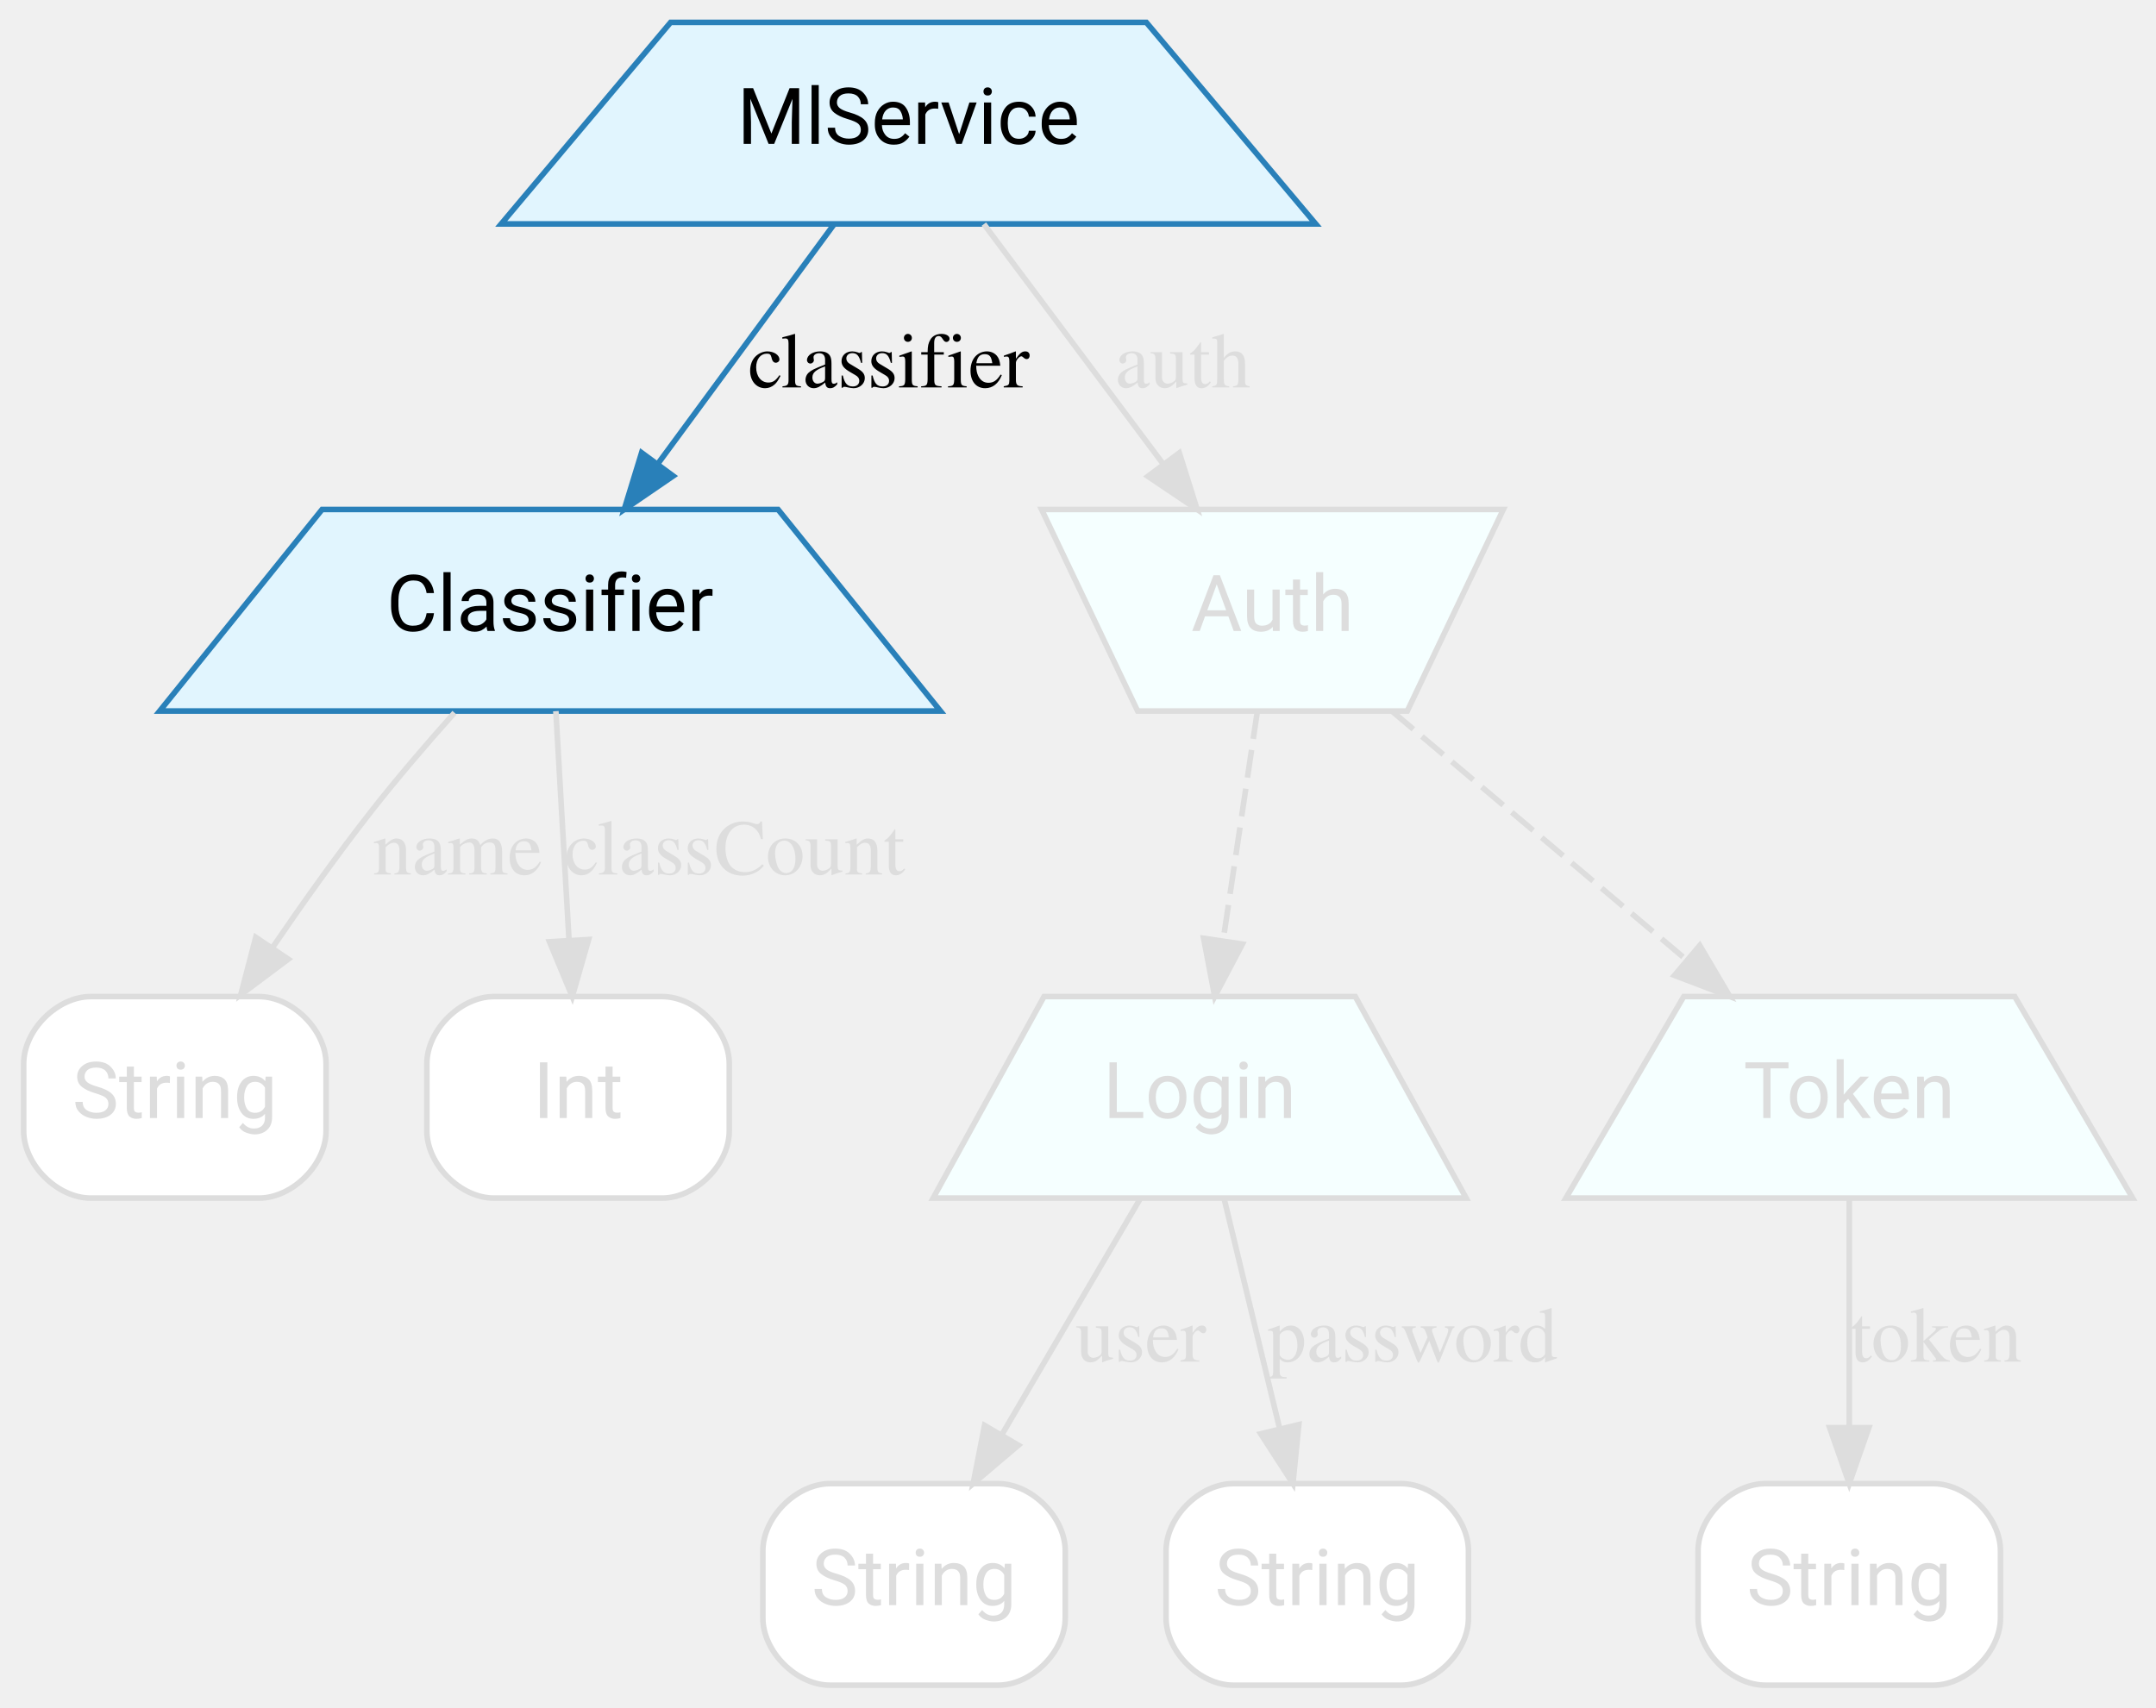
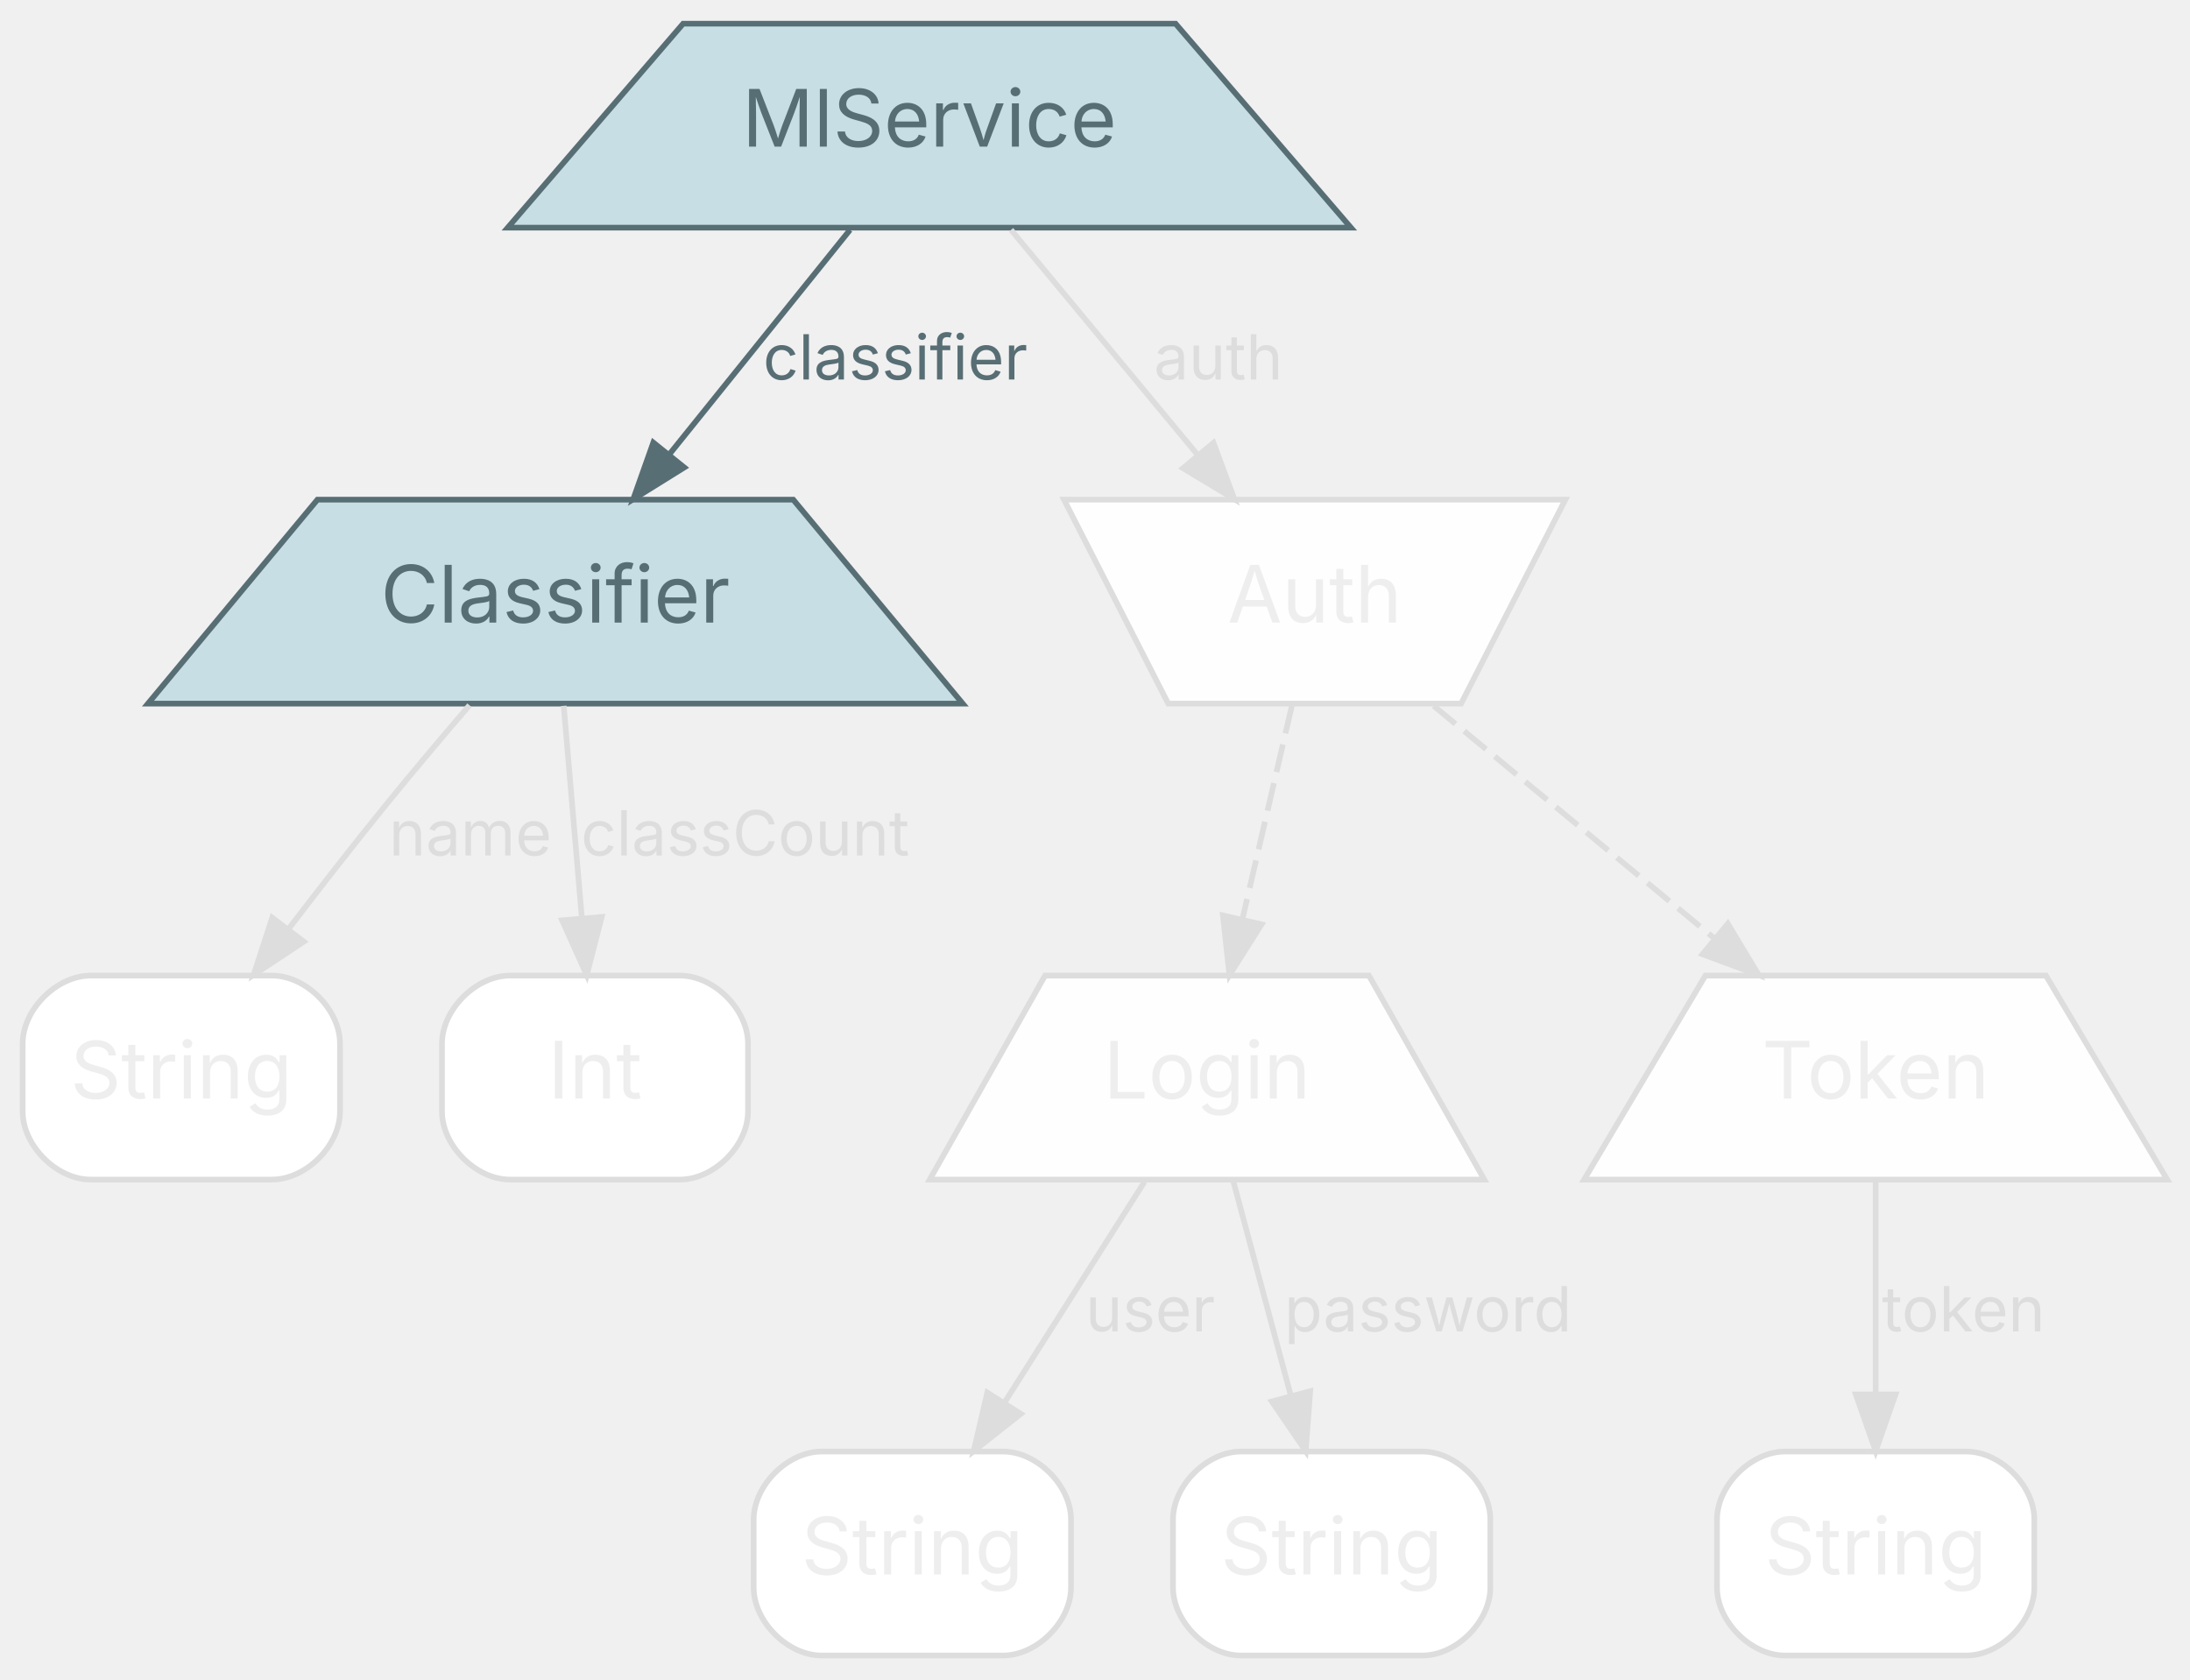
- <svg xmlns="http://www.w3.org/2000/svg" width="385pt" height="305pt" viewBox="0.00 0.00 384.55 305.00">
-   <g id="graph0" class="graph" transform="scale(1 1) rotate(0) translate(4 301)">
+ <svg xmlns="http://www.w3.org/2000/svg" width="386pt" height="296pt" viewBox="0.00 0.00 386.47 296.00">
+   <g id="graph0" class="graph" transform="scale(1 1) rotate(0) translate(4 292)">
    <g id="node1" class="node">
-       <polygon fill="#e1f5fe" stroke="#2980b9" points="200.474,-297 115.526,-297 85.273,-261 230.727,-261 200.474,-297" />
-       <text text-anchor="middle" x="158" y="-275.3" font-family="Segoe UI,Roboto,Helvetica,Arial,sans-serif" font-size="14.00" fill="#000000">MlService</text>
+       <polygon fill="#c8dee5" stroke="#586e75" points="203.45,-288 116.55,-288 85.6,-252 234.4,-252 203.45,-288" />
+       <text text-anchor="middle" x="160" y="-266.3" font-family="Inter,Arial" font-size="14.00" fill="#586e75">MlService</text>
    </g>
    <g id="node2" class="node">
-       <polygon fill="#e1f5fe" stroke="#2980b9" points="134.713,-210 53.287,-210 24.288,-174 163.712,-174 134.713,-210" />
-       <text text-anchor="middle" x="94" y="-188.3" font-family="Segoe UI,Roboto,Helvetica,Arial,sans-serif" font-size="14.00" fill="#000000">Classifier</text>
+       <polygon fill="#c8dee5" stroke="#586e75" points="135.98,-204 52.02,-204 22.11,-168 165.89,-168 135.98,-204" />
+       <text text-anchor="middle" x="94" y="-182.3" font-family="Inter,Arial" font-size="14.00" fill="#586e75">Classifier</text>
    </g>
    <g id="edge1" class="edge">
-       <path fill="none" stroke="#2980b9" d="M144.739,-260.974C135.643,-248.608 123.428,-232.004 113.262,-218.185" />
-       <polygon fill="#2980b9" stroke="#2980b9" points="115.989,-215.985 107.244,-210.003 110.35,-220.133 115.989,-215.985" />
-       <text text-anchor="middle" x="154.5" y="-231.8" font-family="Times,serif" font-size="14.00" fill="#000000">classifier</text>
+       <path fill="none" stroke="#586e75" d="M146,-251.61C136.75,-240.12 124.48,-224.87 114.18,-212.07" />
+       <polygon fill="#586e75" stroke="#586e75" points="116.75,-209.68 107.75,-204.08 111.29,-214.07 116.75,-209.68" />
+       <text text-anchor="middle" x="154" y="-225.2" font-family="Inter,Arial" font-size="11.00" fill="#586e75">classifier</text>
    </g>
    <g id="node5" class="node">
-       <polygon fill="#f5ffff" stroke="#dddddd" points="198.924,-174 247.076,-174 264.225,-210 181.775,-210 198.924,-174" />
-       <text text-anchor="middle" x="223" y="-188.3" font-family="Segoe UI,Roboto,Helvetica,Arial,sans-serif" font-size="14.00" fill="#dddddd">Auth</text>
+       <polygon fill="#fefefe" stroke="#dddddd" points="202.16,-168 253.84,-168 272.24,-204 183.76,-204 202.16,-168" />
+       <text text-anchor="middle" x="228" y="-182.3" font-family="Inter,Arial" font-size="14.00" fill="#eeeeee">Auth</text>
    </g>
    <g id="edge2" class="edge">
-       <path fill="none" stroke="#dddddd" d="M171.468,-260.974C180.706,-248.608 193.112,-232.004 203.437,-218.185" />
-       <polygon fill="#dddddd" stroke="#dddddd" points="206.368,-220.109 209.549,-210.003 200.76,-215.92 206.368,-220.109" />
-       <text text-anchor="middle" x="207" y="-231.8" font-family="Times,serif" font-size="14.00" fill="#dddddd">auth</text>
+       <path fill="none" stroke="#dddddd" d="M174.42,-251.61C183.95,-240.12 196.59,-224.87 207.21,-212.07" />
+       <polygon fill="#dddddd" stroke="#dddddd" points="210.14,-214.02 213.83,-204.08 204.76,-209.55 210.14,-214.02" />
+       <text text-anchor="middle" x="211" y="-225.2" font-family="Inter,Arial" font-size="11.00" fill="#dddddd">auth</text>
    </g>
    <g id="node6" class="node">
-       <path fill="#ffffff" stroke="#dddddd" d="M42,-123C42,-123 12,-123 12,-123 6,-123 0,-117 0,-111 0,-111 0,-99 0,-99 0,-93 6,-87 12,-87 12,-87 42,-87 42,-87 48,-87 54,-93 54,-99 54,-99 54,-111 54,-111 54,-117 48,-123 42,-123" />
-       <text text-anchor="middle" x="27" y="-101.3" font-family="Segoe UI,Roboto,Helvetica,Arial,sans-serif" font-size="14.00" fill="#dddddd">String</text>
+       <path fill="#ffffff" stroke="#dddddd" d="M44,-120C44,-120 12,-120 12,-120 6,-120 0,-114 0,-108 0,-108 0,-96 0,-96 0,-90 6,-84 12,-84 12,-84 44,-84 44,-84 50,-84 56,-90 56,-96 56,-96 56,-108 56,-108 56,-114 50,-120 44,-120" />
+       <text text-anchor="middle" x="28" y="-98.3" font-family="Inter,Arial" font-size="14.00" fill="#eeeeee">String</text>
    </g>
    <g id="edge3" class="edge">
-       <path fill="none" stroke="#dddddd" d="M76.935,-173.696C71.97,-168.136 66.638,-161.927 62,-156 55.973,-148.299 49.805,-139.624 44.359,-131.642" />
-       <polygon fill="#dddddd" stroke="#dddddd" points="47.257,-129.678 38.774,-123.331 41.447,-133.583 47.257,-129.678" />
-       <text text-anchor="middle" x="77.5" y="-144.8" font-family="Times,serif" font-size="14.00" fill="#dddddd">name</text>
+       <path fill="none" stroke="#dddddd" d="M78.85,-167.71C74.04,-162.12 68.74,-155.84 64,-150 58.32,-143 52.31,-135.28 46.86,-128.15" />
+       <polygon fill="#dddddd" stroke="#dddddd" points="49.61,-125.99 40.77,-120.14 44.04,-130.22 49.61,-125.99" />
+       <text text-anchor="middle" x="79" y="-141.2" font-family="Inter,Arial" font-size="11.00" fill="#dddddd">name</text>
    </g>
    <g id="node7" class="node">
-       <path fill="#ffffff" stroke="#dddddd" d="M114,-123C114,-123 84,-123 84,-123 78,-123 72,-117 72,-111 72,-111 72,-99 72,-99 72,-93 78,-87 84,-87 84,-87 114,-87 114,-87 120,-87 126,-93 126,-99 126,-99 126,-111 126,-111 126,-117 120,-123 114,-123" />
-       <text text-anchor="middle" x="99" y="-101.3" font-family="Segoe UI,Roboto,Helvetica,Arial,sans-serif" font-size="14.00" fill="#dddddd">Int</text>
+       <path fill="#ffffff" stroke="#dddddd" d="M116,-120C116,-120 86,-120 86,-120 80,-120 74,-114 74,-108 74,-108 74,-96 74,-96 74,-90 80,-84 86,-84 86,-84 116,-84 116,-84 122,-84 128,-90 128,-96 128,-96 128,-108 128,-108 128,-114 122,-120 116,-120" />
+       <text text-anchor="middle" x="101" y="-98.3" font-family="Inter,Arial" font-size="14.00" fill="#eeeeee">Int</text>
    </g>
    <g id="edge4" class="edge">
-       <path fill="none" stroke="#dddddd" d="M95.036,-173.974C95.713,-162.192 96.612,-146.561 97.382,-133.158" />
-       <polygon fill="#dddddd" stroke="#dddddd" points="100.886,-133.188 97.965,-123.003 93.897,-132.786 100.886,-133.188" />
-       <text text-anchor="middle" x="127" y="-144.8" font-family="Times,serif" font-size="14.00" fill="#dddddd">classCount</text>
+       <path fill="none" stroke="#dddddd" d="M95.48,-167.61C96.41,-156.77 97.62,-142.6 98.67,-130.29" />
+       <polygon fill="#dddddd" stroke="#dddddd" points="102.18,-130.35 99.54,-120.08 95.2,-129.75 102.18,-130.35" />
+       <text text-anchor="middle" x="127.5" y="-141.2" font-family="Inter,Arial" font-size="11.00" fill="#dddddd">classCount</text>
    </g>
    <g id="node3" class="node">
-       <polygon fill="#f5ffff" stroke="#dddddd" points="237.795,-123 182.205,-123 162.407,-87 257.593,-87 237.795,-123" />
-       <text text-anchor="middle" x="210" y="-101.3" font-family="Segoe UI,Roboto,Helvetica,Arial,sans-serif" font-size="14.00" fill="#dddddd">Login</text>
+       <polygon fill="#fefefe" stroke="#dddddd" points="237.58,-120 180.42,-120 160.07,-84 257.93,-84 237.58,-120" />
+       <text text-anchor="middle" x="209" y="-98.3" font-family="Inter,Arial" font-size="14.00" fill="#eeeeee">Login</text>
    </g>
    <g id="node8" class="node">
-       <path fill="#ffffff" stroke="#dddddd" d="M174,-36C174,-36 144,-36 144,-36 138,-36 132,-30 132,-24 132,-24 132,-12 132,-12 132,-6 138,0 144,0 144,0 174,0 174,0 180,0 186,-6 186,-12 186,-12 186,-24 186,-24 186,-30 180,-36 174,-36" />
-       <text text-anchor="middle" x="159" y="-14.3" font-family="Segoe UI,Roboto,Helvetica,Arial,sans-serif" font-size="14.00" fill="#dddddd">String</text>
+       <path fill="#ffffff" stroke="#dddddd" d="M173,-36C173,-36 141,-36 141,-36 135,-36 129,-30 129,-24 129,-24 129,-12 129,-12 129,-6 135,0 141,0 141,0 173,0 173,0 179,0 185,-6 185,-12 185,-12 185,-24 185,-24 185,-30 179,-36 173,-36" />
+       <text text-anchor="middle" x="157" y="-14.3" font-family="Inter,Arial" font-size="14.00" fill="#eeeeee">String</text>
    </g>
    <g id="edge6" class="edge">
-       <path fill="none" stroke="#dddddd" d="M199.433,-86.974C192.321,-74.842 182.817,-58.629 174.81,-44.97" />
-       <polygon fill="#dddddd" stroke="#dddddd" points="177.63,-42.86 169.554,-36.003 171.591,-46.4 177.63,-42.86" />
-       <text text-anchor="middle" x="199.5" y="-57.8" font-family="Times,serif" font-size="14.00" fill="#dddddd">user</text>
+       <path fill="none" stroke="#dddddd" d="M197.97,-83.61C190.82,-72.34 181.38,-57.45 173.37,-44.81" />
+       <polygon fill="#dddddd" stroke="#dddddd" points="176.14,-42.65 167.83,-36.08 170.23,-46.4 176.14,-42.65" />
+       <text text-anchor="middle" x="199" y="-57.2" font-family="Inter,Arial" font-size="11.00" fill="#dddddd">user</text>
    </g>
    <g id="node9" class="node">
-       <path fill="#ffffff" stroke="#dddddd" d="M246,-36C246,-36 216,-36 216,-36 210,-36 204,-30 204,-24 204,-24 204,-12 204,-12 204,-6 210,0 216,0 216,0 246,0 246,0 252,0 258,-6 258,-12 258,-12 258,-24 258,-24 258,-30 252,-36 246,-36" />
-       <text text-anchor="middle" x="231" y="-14.3" font-family="Segoe UI,Roboto,Helvetica,Arial,sans-serif" font-size="14.00" fill="#dddddd">String</text>
+       <path fill="#ffffff" stroke="#dddddd" d="M247,-36C247,-36 215,-36 215,-36 209,-36 203,-30 203,-24 203,-24 203,-12 203,-12 203,-6 209,0 215,0 215,0 247,0 247,0 253,0 259,-6 259,-12 259,-12 259,-24 259,-24 259,-30 253,-36 247,-36" />
+       <text text-anchor="middle" x="231" y="-14.3" font-family="Inter,Arial" font-size="14.00" fill="#eeeeee">String</text>
    </g>
    <g id="edge7" class="edge">
-       <path fill="none" stroke="#dddddd" d="M214.351,-86.974C217.223,-75.075 221.043,-59.251 224.299,-45.761" />
-       <polygon fill="#dddddd" stroke="#dddddd" points="227.71,-46.545 226.654,-36.003 220.906,-44.903 227.71,-46.545" />
-       <text text-anchor="middle" x="248" y="-57.8" font-family="Times,serif" font-size="14.00" fill="#dddddd">password</text>
+       <path fill="none" stroke="#dddddd" d="M213.67,-83.61C216.6,-72.66 220.45,-58.31 223.78,-45.92" />
+       <polygon fill="#dddddd" stroke="#dddddd" points="227.21,-46.65 226.42,-36.08 220.44,-44.84 227.21,-46.65" />
+       <text text-anchor="middle" x="248" y="-57.2" font-family="Inter,Arial" font-size="11.00" fill="#dddddd">password</text>
    </g>
    <g id="node4" class="node">
-       <polygon fill="#f5ffff" stroke="#dddddd" points="355.555,-123 296.445,-123 275.393,-87 376.607,-87 355.555,-123" />
-       <text text-anchor="middle" x="326" y="-101.3" font-family="Segoe UI,Roboto,Helvetica,Arial,sans-serif" font-size="14.00" fill="#dddddd">Token</text>
+       <polygon fill="#fefefe" stroke="#dddddd" points="357.05,-120 296.95,-120 275.55,-84 378.45,-84 357.05,-120" />
+       <text text-anchor="middle" x="327" y="-98.3" font-family="Inter,Arial" font-size="14.00" fill="#eeeeee">Token</text>
    </g>
    <g id="node10" class="node">
-       <path fill="#ffffff" stroke="#dddddd" d="M341,-36C341,-36 311,-36 311,-36 305,-36 299,-30 299,-24 299,-24 299,-12 299,-12 299,-6 305,0 311,0 311,0 341,0 341,0 347,0 353,-6 353,-12 353,-12 353,-24 353,-24 353,-30 347,-36 341,-36" />
-       <text text-anchor="middle" x="326" y="-14.3" font-family="Segoe UI,Roboto,Helvetica,Arial,sans-serif" font-size="14.00" fill="#dddddd">String</text>
+       <path fill="#ffffff" stroke="#dddddd" d="M343,-36C343,-36 311,-36 311,-36 305,-36 299,-30 299,-24 299,-24 299,-12 299,-12 299,-6 305,0 311,0 311,0 343,0 343,0 349,0 355,-6 355,-12 355,-12 355,-24 355,-24 355,-30 349,-36 343,-36" />
+       <text text-anchor="middle" x="327" y="-14.3" font-family="Inter,Arial" font-size="14.00" fill="#eeeeee">String</text>
    </g>
    <g id="edge5" class="edge">
-       <path fill="none" stroke="#dddddd" d="M326,-86.974C326,-75.192 326,-59.561 326,-46.158" />
-       <polygon fill="#dddddd" stroke="#dddddd" points="329.5,-46.003 326,-36.003 322.5,-46.003 329.5,-46.003" />
-       <text text-anchor="middle" x="341.5" y="-57.8" font-family="Times,serif" font-size="14.00" fill="#dddddd">token</text>
+       <path fill="none" stroke="#dddddd" d="M327,-83.61C327,-72.77 327,-58.6 327,-46.29" />
+       <polygon fill="#dddddd" stroke="#dddddd" points="330.5,-46.08 327,-36.08 323.5,-46.08 330.5,-46.08" />
+       <text text-anchor="middle" x="342.5" y="-57.2" font-family="Inter,Arial" font-size="11.00" fill="#dddddd">token</text>
    </g>
    <g id="edge9" class="edge">
-       <path fill="none" stroke="#dddddd" stroke-dasharray="5,2" d="M220.306,-173.974C218.546,-162.192 216.21,-146.561 214.208,-133.158" />
-       <polygon fill="#dddddd" stroke="#dddddd" points="217.63,-132.376 212.69,-123.003 210.707,-133.411 217.63,-132.376" />
+       <path fill="none" stroke="#dddddd" stroke-dasharray="5,2" d="M223.97,-167.61C221.43,-156.66 218.11,-142.31 215.24,-129.92" />
+       <polygon fill="#dddddd" stroke="#dddddd" points="218.63,-129.04 212.96,-120.08 211.81,-130.62 218.63,-129.04" />
    </g>
    <g id="edge8" class="edge">
-       <path fill="none" stroke="#dddddd" stroke-dasharray="5,2" d="M244.342,-173.974C259.533,-161.142 280.13,-143.744 296.837,-129.633" />
-       <polygon fill="#dddddd" stroke="#dddddd" points="299.305,-132.13 304.686,-123.003 294.788,-126.782 299.305,-132.13" />
+       <path fill="none" stroke="#dddddd" stroke-dasharray="5,2" d="M249,-167.61C263.4,-155.68 282.69,-139.7 298.48,-126.62" />
+       <polygon fill="#dddddd" stroke="#dddddd" points="300.91,-129.16 306.37,-120.08 296.44,-123.77 300.91,-129.16" />
    </g>
  </g>
</svg>
